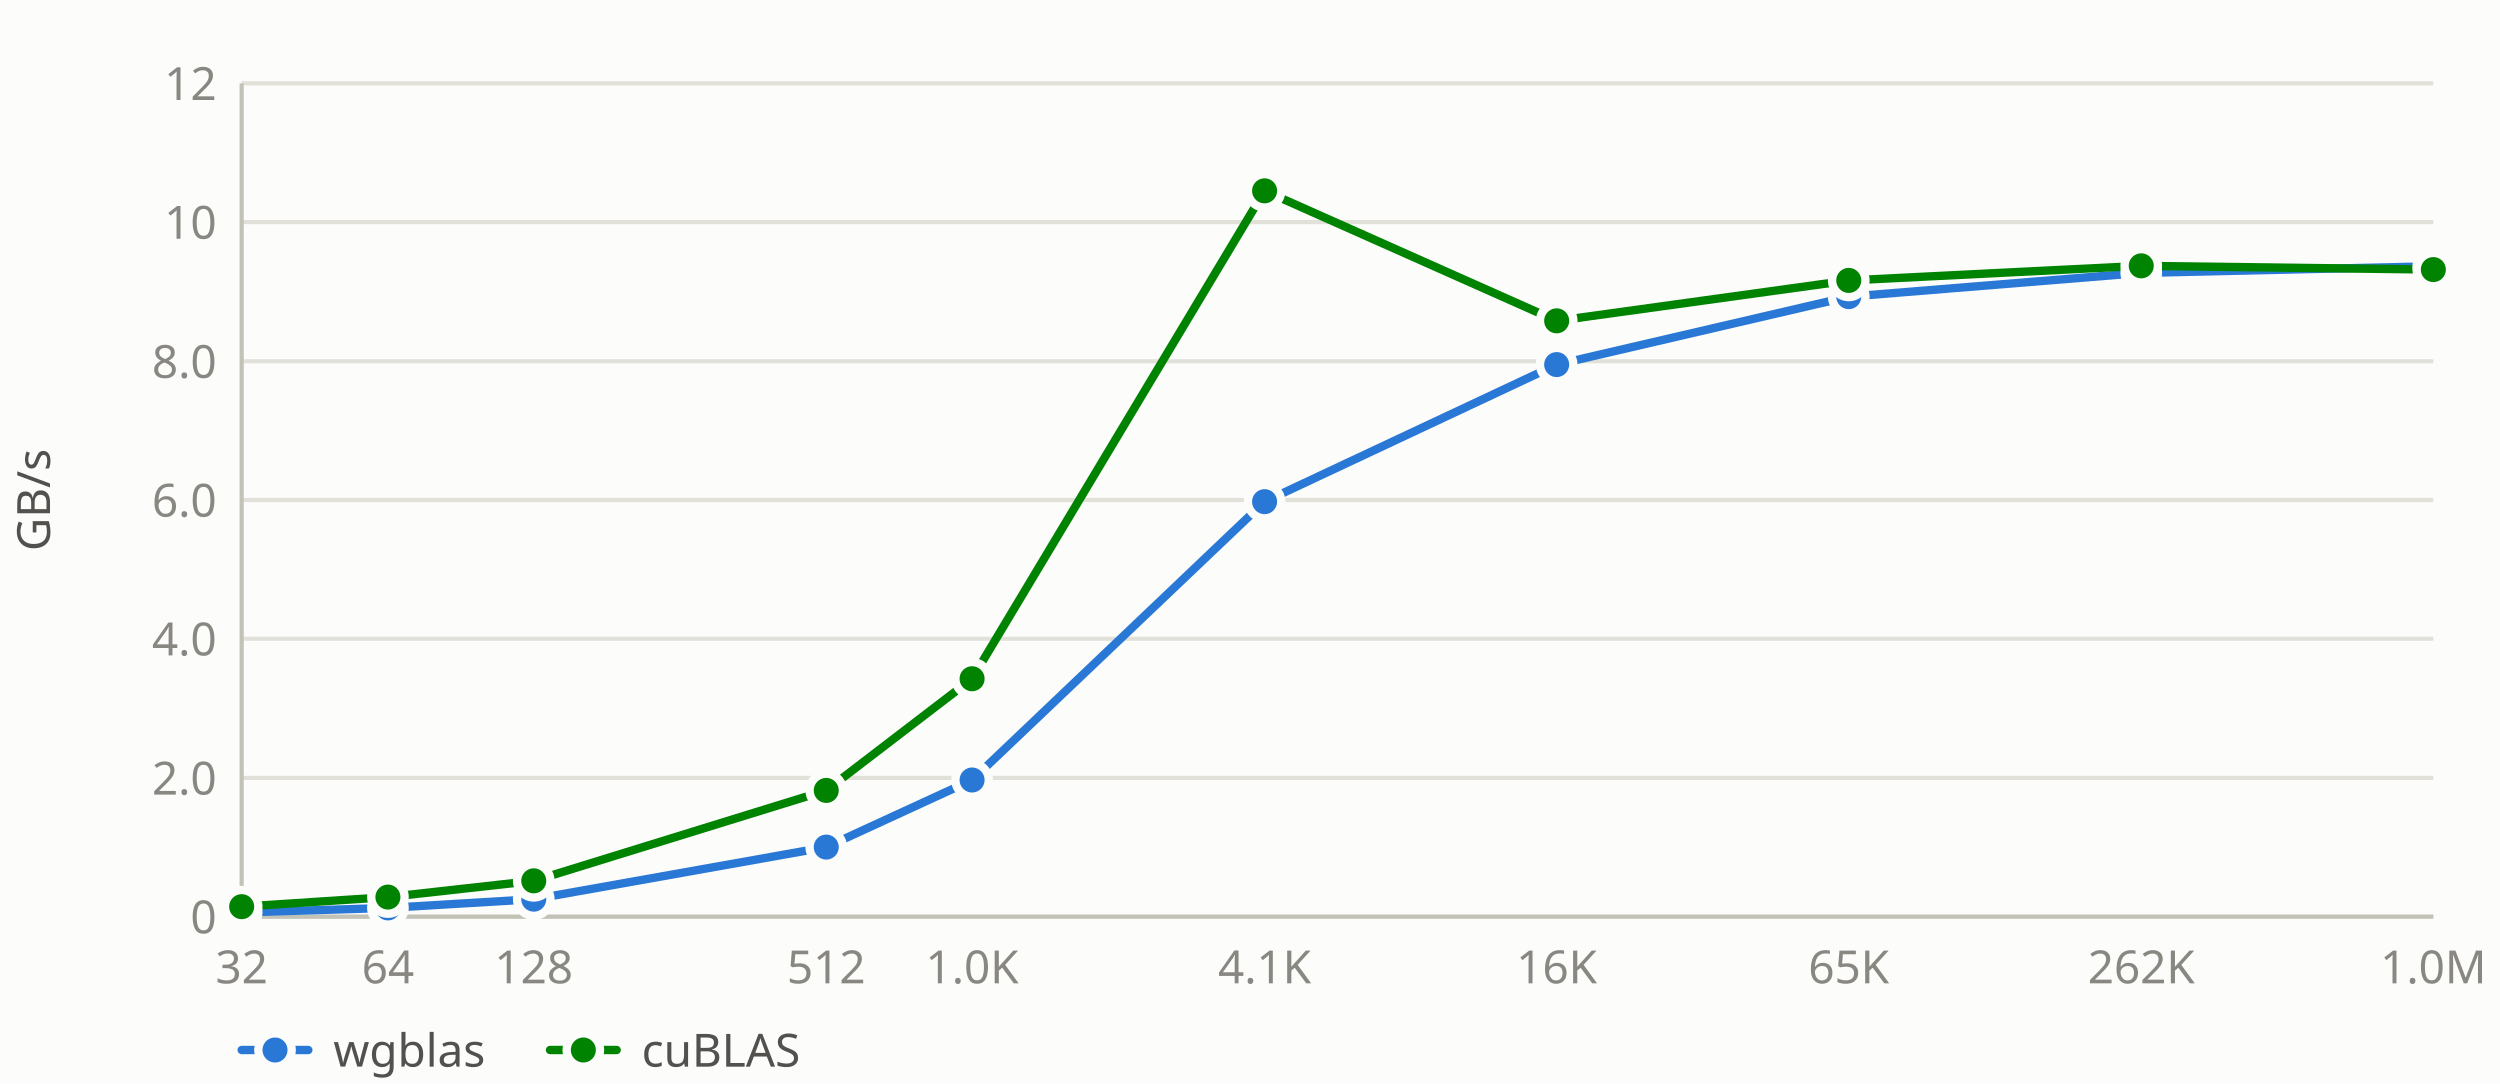
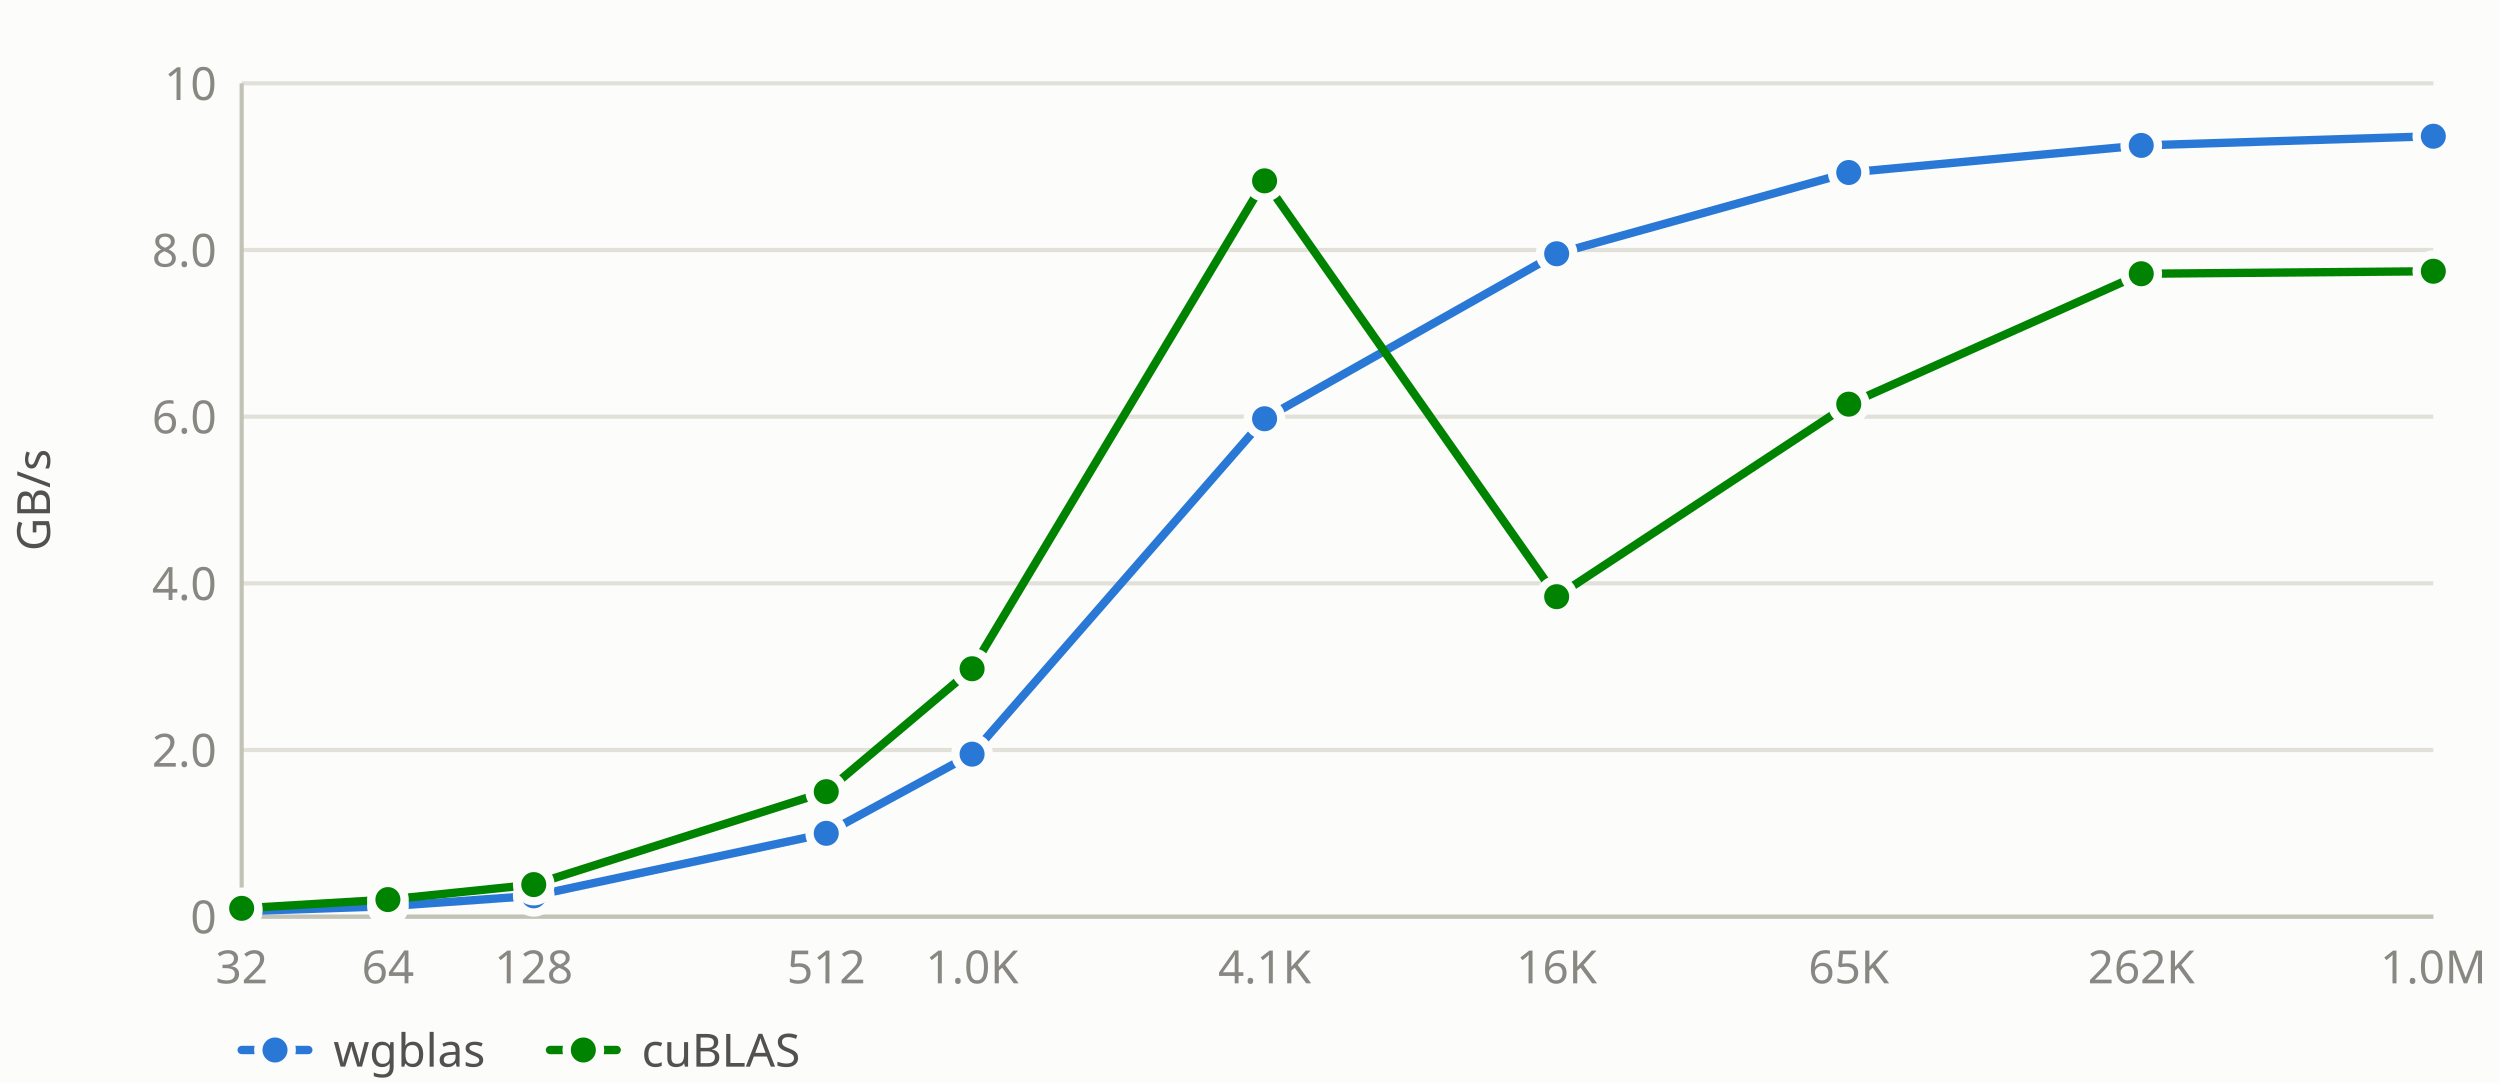
<svg xmlns="http://www.w3.org/2000/svg" id="bc-saxpy-stride32-nvidia_geforce_gtx_1650-gbs" viewBox="0 0 600 260" width="600" height="260" role="img" aria-label="GB/s vs n">
  <style>#bc-saxpy-stride32-nvidia_geforce_gtx_1650-gbs .bg{fill:#fcfcfb}#bc-saxpy-stride32-nvidia_geforce_gtx_1650-gbs .gr{stroke:#e1e0d9;stroke-width:1;fill:none}#bc-saxpy-stride32-nvidia_geforce_gtx_1650-gbs .ax{stroke:#c3c2b7;stroke-width:1;fill:none}#bc-saxpy-stride32-nvidia_geforce_gtx_1650-gbs .at{fill:#898781;font:11px/1 system-ui,sans-serif}#bc-saxpy-stride32-nvidia_geforce_gtx_1650-gbs .lt{fill:#52514e;font:11px/1 system-ui,sans-serif}#bc-saxpy-stride32-nvidia_geforce_gtx_1650-gbs .ln1{stroke:#2a78d6;fill:none;stroke-width:2;stroke-linejoin:round;stroke-linecap:round}#bc-saxpy-stride32-nvidia_geforce_gtx_1650-gbs .mk1{fill:#2a78d6;stroke:#fcfcfb;stroke-width:2}#bc-saxpy-stride32-nvidia_geforce_gtx_1650-gbs .ln2{stroke:#008300;fill:none;stroke-width:2;stroke-linejoin:round;stroke-linecap:round}#bc-saxpy-stride32-nvidia_geforce_gtx_1650-gbs .mk2{fill:#008300;stroke:#fcfcfb;stroke-width:2}@media(prefers-color-scheme:dark){#bc-saxpy-stride32-nvidia_geforce_gtx_1650-gbs .bg{fill:#1a1a19}#bc-saxpy-stride32-nvidia_geforce_gtx_1650-gbs .gr{stroke:#2c2c2a}#bc-saxpy-stride32-nvidia_geforce_gtx_1650-gbs .ax{stroke:#383835}#bc-saxpy-stride32-nvidia_geforce_gtx_1650-gbs .at{fill:#898781}#bc-saxpy-stride32-nvidia_geforce_gtx_1650-gbs .lt{fill:#c3c2b7}#bc-saxpy-stride32-nvidia_geforce_gtx_1650-gbs .ln1{stroke:#3987e5}#bc-saxpy-stride32-nvidia_geforce_gtx_1650-gbs .mk1{fill:#3987e5;stroke:#1a1a19}#bc-saxpy-stride32-nvidia_geforce_gtx_1650-gbs .ln2{stroke:#008300}#bc-saxpy-stride32-nvidia_geforce_gtx_1650-gbs .mk2{fill:#008300;stroke:#1a1a19}}:root[data-theme=dark] #bc-saxpy-stride32-nvidia_geforce_gtx_1650-gbs .bg{fill:#1a1a19}:root[data-theme=dark] #bc-saxpy-stride32-nvidia_geforce_gtx_1650-gbs .gr{stroke:#2c2c2a}:root[data-theme=dark] #bc-saxpy-stride32-nvidia_geforce_gtx_1650-gbs .ax{stroke:#383835}:root[data-theme=dark] #bc-saxpy-stride32-nvidia_geforce_gtx_1650-gbs .lt{fill:#c3c2b7}:root[data-theme=dark] #bc-saxpy-stride32-nvidia_geforce_gtx_1650-gbs .ln1{stroke:#3987e5}:root[data-theme=dark] #bc-saxpy-stride32-nvidia_geforce_gtx_1650-gbs .mk1{fill:#3987e5;stroke:#1a1a19}:root[data-theme=dark] #bc-saxpy-stride32-nvidia_geforce_gtx_1650-gbs .mk2{stroke:#1a1a19}</style>
  <rect class="bg" width="600" height="260" />
  <line class="gr" x1="58" y1="220.0" x2="584" y2="220.0" />
-   <line class="gr" x1="58" y1="186.7" x2="584" y2="186.7" />
-   <line class="gr" x1="58" y1="153.3" x2="584" y2="153.3" />
-   <line class="gr" x1="58" y1="120.0" x2="584" y2="120.0" />
-   <line class="gr" x1="58" y1="86.7" x2="584" y2="86.7" />
-   <line class="gr" x1="58" y1="53.3" x2="584" y2="53.3" />
+   <line class="gr" x1="58" y1="180.0" x2="584" y2="180.0" />
+   <line class="gr" x1="58" y1="140.0" x2="584" y2="140.0" />
+   <line class="gr" x1="58" y1="100.0" x2="584" y2="100.0" />
+   <line class="gr" x1="58" y1="60.0" x2="584" y2="60.0" />
  <line class="gr" x1="58" y1="20.0" x2="584" y2="20.0" />
  <line class="ax" x1="58" y1="20" x2="58" y2="220" />
  <line class="ax" x1="58" y1="220" x2="584" y2="220" />
  <text class="at" x="52" y="224.0" text-anchor="end">0</text>
-   <text class="at" x="52" y="190.7" text-anchor="end">2.0</text>
-   <text class="at" x="52" y="157.3" text-anchor="end">4.0</text>
-   <text class="at" x="52" y="124.0" text-anchor="end">6.0</text>
-   <text class="at" x="52" y="90.7" text-anchor="end">8.0</text>
-   <text class="at" x="52" y="57.3" text-anchor="end">10</text>
-   <text class="at" x="52" y="24.0" text-anchor="end">12</text>
+   <text class="at" x="52" y="184.0" text-anchor="end">2.0</text>
+   <text class="at" x="52" y="144.0" text-anchor="end">4.0</text>
+   <text class="at" x="52" y="104.0" text-anchor="end">6.0</text>
+   <text class="at" x="52" y="64.0" text-anchor="end">8.0</text>
+   <text class="at" x="52" y="24.0" text-anchor="end">10</text>
  <text class="lt" x="12" y="120.0" text-anchor="middle" transform="rotate(-90 12 120.0)">GB/s</text>
  <text class="at" x="58.0" y="236" text-anchor="middle">32</text>
  <text class="at" x="93.1" y="236" text-anchor="middle">64</text>
  <text class="at" x="128.1" y="236" text-anchor="middle">128</text>
  <text class="at" x="198.3" y="236" text-anchor="middle">512</text>
  <text class="at" x="233.3" y="236" text-anchor="middle">1.0K</text>
  <text class="at" x="303.5" y="236" text-anchor="middle">4.1K</text>
  <text class="at" x="373.6" y="236" text-anchor="middle">16K</text>
  <text class="at" x="443.7" y="236" text-anchor="middle">65K</text>
  <text class="at" x="513.9" y="236" text-anchor="middle">262K</text>
  <text class="at" x="584.0" y="236" text-anchor="middle">1.0M</text>
-   <polyline class="ln1" points="58.0,219.0 93.1,217.9 128.1,215.8 198.3,203.3 233.3,187.2 303.5,120.4 373.6,87.5 443.7,71.2 513.9,65.5 584.0,63.9" />
-   <polyline class="ln2" points="58.0,217.6 93.1,215.3 128.1,211.4 198.3,189.7 233.3,162.9 303.5,45.8 373.6,77.0 443.7,67.3 513.9,63.8 584.0,64.7" />
-   <circle class="mk1" cx="58.0" cy="219.0" r="4" />
-   <circle class="mk1" cx="93.1" cy="217.9" r="4" />
-   <circle class="mk1" cx="128.1" cy="215.8" r="4" />
-   <circle class="mk1" cx="198.3" cy="203.3" r="4" />
-   <circle class="mk1" cx="233.3" cy="187.2" r="4" />
-   <circle class="mk1" cx="303.5" cy="120.4" r="4" />
-   <circle class="mk1" cx="373.6" cy="87.5" r="4" />
-   <circle class="mk1" cx="443.7" cy="71.2" r="4" />
-   <circle class="mk1" cx="513.9" cy="65.5" r="4" />
-   <circle class="mk1" cx="584.0" cy="63.9" r="4" />
-   <circle class="mk2" cx="58.0" cy="217.6" r="4" />
-   <circle class="mk2" cx="93.1" cy="215.3" r="4" />
-   <circle class="mk2" cx="128.1" cy="211.4" r="4" />
-   <circle class="mk2" cx="198.3" cy="189.7" r="4" />
-   <circle class="mk2" cx="233.3" cy="162.9" r="4" />
-   <circle class="mk2" cx="303.5" cy="45.8" r="4" />
-   <circle class="mk2" cx="373.6" cy="77.0" r="4" />
-   <circle class="mk2" cx="443.7" cy="67.3" r="4" />
-   <circle class="mk2" cx="513.9" cy="63.8" r="4" />
-   <circle class="mk2" cx="584.0" cy="64.7" r="4" />
+   <polyline class="ln1" points="58.0,218.7 93.1,217.5 128.1,215.0 198.3,200.0 233.3,181.0 303.5,100.5 373.6,60.9 443.7,41.4 513.9,34.9 584.0,32.7" />
+   <polyline class="ln2" points="58.0,218.0 93.1,215.9 128.1,212.3 198.3,190.0 233.3,160.5 303.5,43.4 373.6,143.2 443.7,97.0 513.9,65.7 584.0,65.1" />
+   <circle class="mk1" cx="58.0" cy="218.7" r="4" />
+   <circle class="mk1" cx="93.1" cy="217.5" r="4" />
+   <circle class="mk1" cx="128.1" cy="215.0" r="4" />
+   <circle class="mk1" cx="198.3" cy="200.0" r="4" />
+   <circle class="mk1" cx="233.3" cy="181.0" r="4" />
+   <circle class="mk1" cx="303.5" cy="100.5" r="4" />
+   <circle class="mk1" cx="373.6" cy="60.9" r="4" />
+   <circle class="mk1" cx="443.7" cy="41.4" r="4" />
+   <circle class="mk1" cx="513.9" cy="34.9" r="4" />
+   <circle class="mk1" cx="584.0" cy="32.7" r="4" />
+   <circle class="mk2" cx="58.0" cy="218.0" r="4" />
+   <circle class="mk2" cx="93.1" cy="215.9" r="4" />
+   <circle class="mk2" cx="128.1" cy="212.3" r="4" />
+   <circle class="mk2" cx="198.3" cy="190.0" r="4" />
+   <circle class="mk2" cx="233.3" cy="160.5" r="4" />
+   <circle class="mk2" cx="303.5" cy="43.4" r="4" />
+   <circle class="mk2" cx="373.6" cy="143.2" r="4" />
+   <circle class="mk2" cx="443.7" cy="97.0" r="4" />
+   <circle class="mk2" cx="513.9" cy="65.7" r="4" />
+   <circle class="mk2" cx="584.0" cy="65.1" r="4" />
  <line class="ln1" x1="58" y1="252" x2="74" y2="252" />
  <circle class="mk1" cx="66" cy="252" r="4" />
  <text class="lt" x="80" y="256">wgblas</text>
  <line class="ln2" x1="132" y1="252" x2="148" y2="252" />
  <circle class="mk2" cx="140" cy="252" r="4" />
  <text class="lt" x="154" y="256">cuBLAS</text>
</svg>
